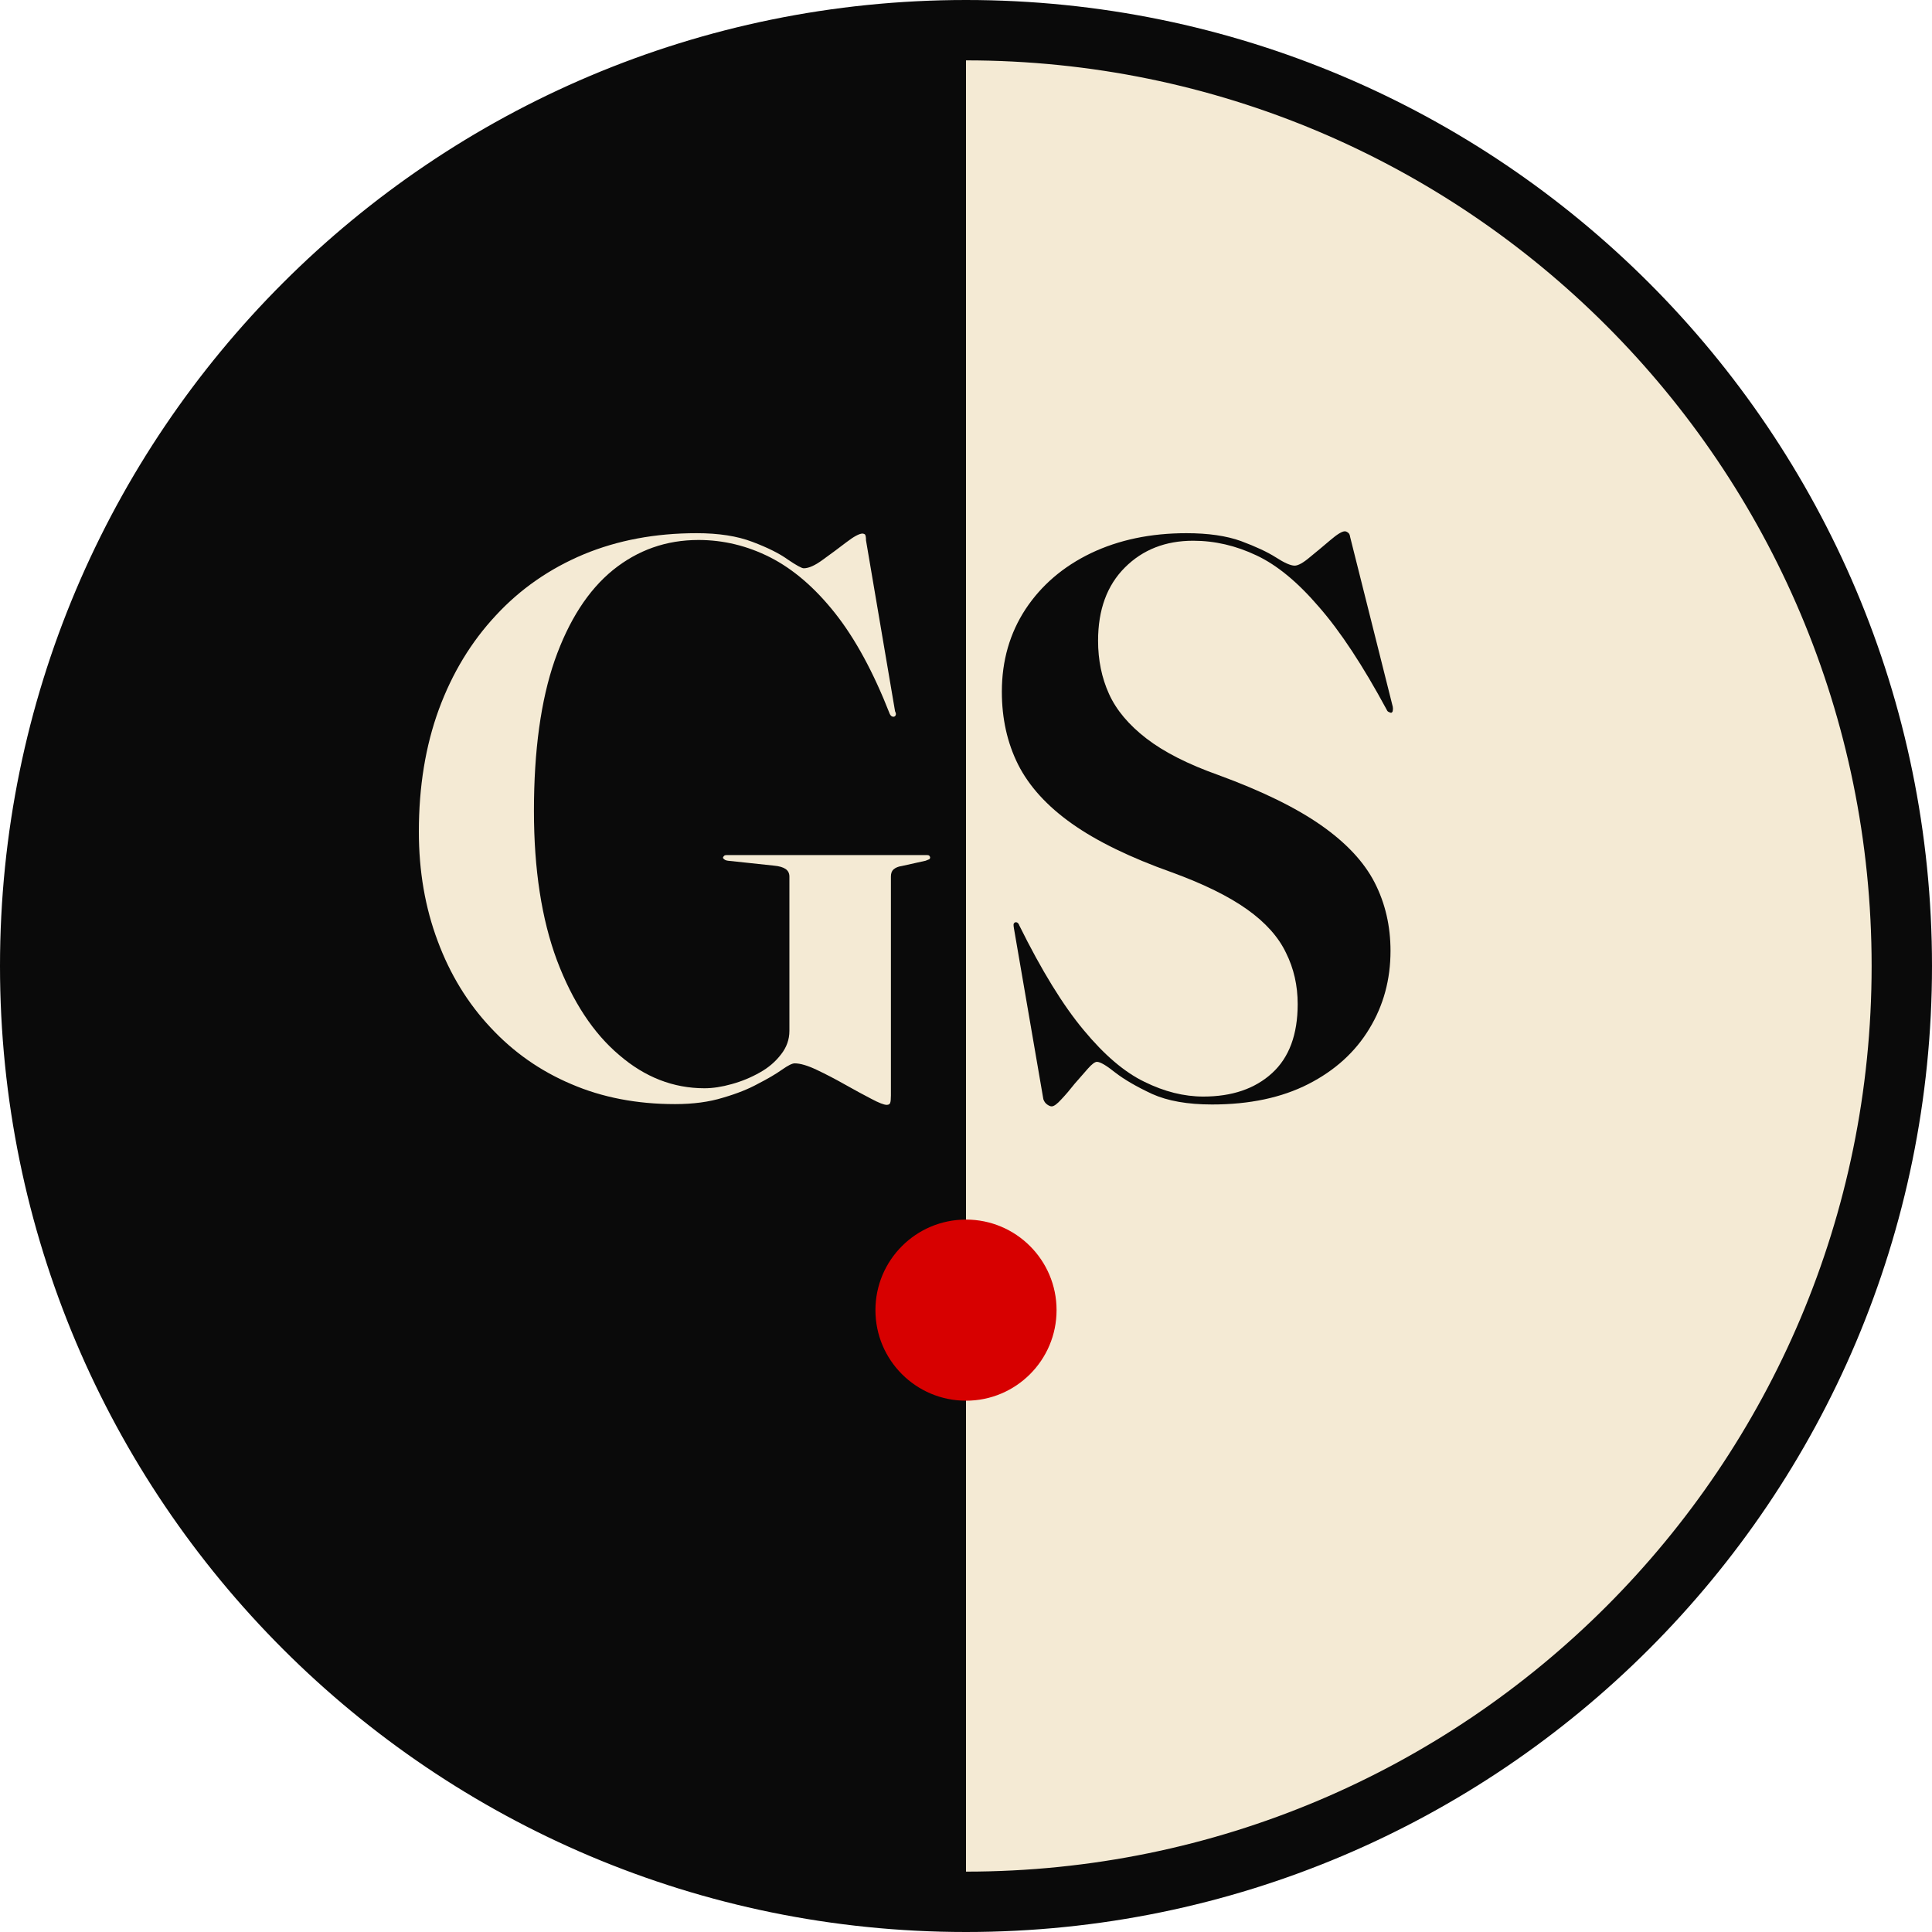
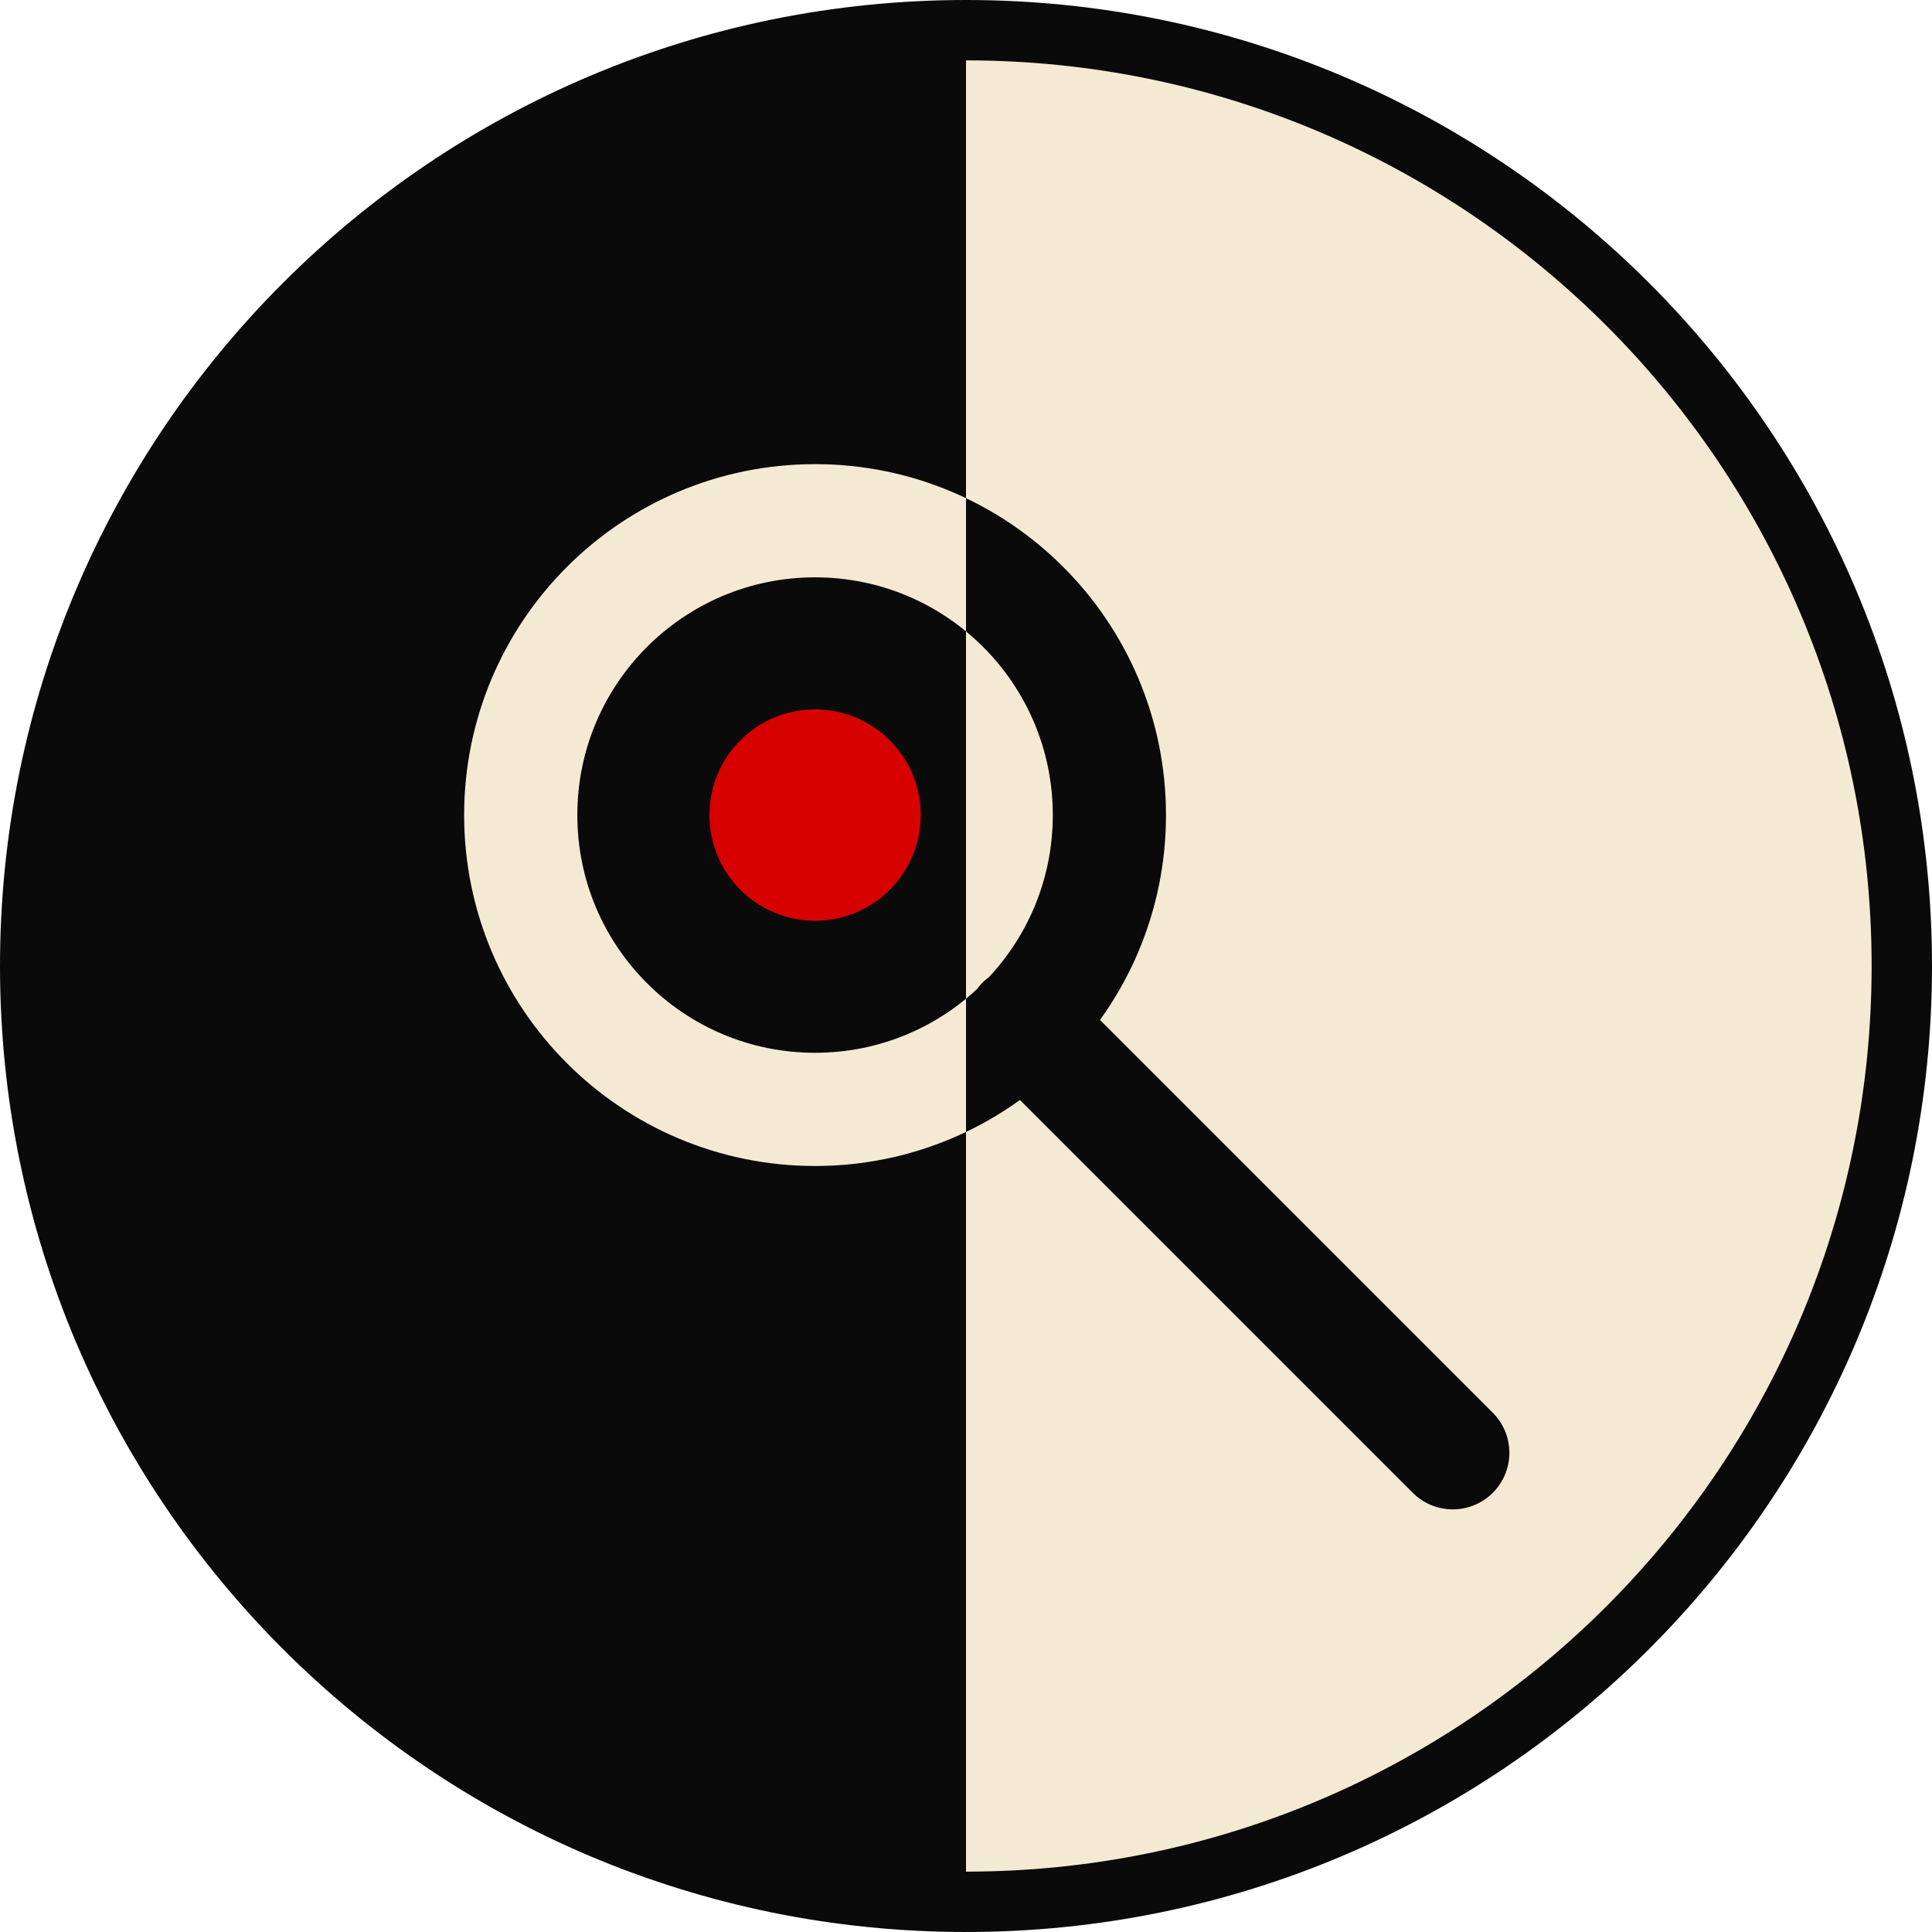
<svg xmlns="http://www.w3.org/2000/svg" viewBox="0 0 512 512" width="512" height="512" role="img" aria-label="Python Google Search logo">
  <path fill="#0a0a0a" d="M256 8a248 248 0 0 0 0 496Z" />
  <path fill="#f4ead4" d="M256 8a248 248 0 0 1 0 496Z" />
  <circle cx="256" cy="256" r="248" fill="none" stroke="#0a0a0a" stroke-width="16" />
  <defs>
    <clipPath id="vn-l">
      <rect x="0" y="0" width="256" height="512" />
    </clipPath>
    <clipPath id="vn-r">
      <rect x="256" y="0" width="256" height="512" />
    </clipPath>
  </defs>
-   <path fill="#f4ead4" clip-path="url(#vn-l)" d="M236.1 290.3Q236.1 291.8 235.9 292.3Q235.7 292.8 235 292.8Q233.9 292.8 230.9 291.2Q227.8 289.6 223.9 287.4Q220 285.2 216.4 283.5Q212.8 281.8 210.6 281.8Q209.6 281.8 207.2 283.5Q204.8 285.2 200.9 287.2Q197.1 289.3 191.6 290.9Q186.1 292.6 178.9 292.6Q163.7 292.6 151.4 287.3Q139.1 282.1 130 272.3Q120.9 262.6 116 249.4Q111 236.1 111 220.4Q111 202.5 116.3 188Q121.6 173.6 131.4 163.1Q141.1 152.6 154.7 146.9Q168.2 141.3 184.6 141.3Q193.4 141.3 199.4 143.6Q205.5 145.9 208.8 148.3Q212.2 150.6 213 150.6Q215 150.6 218.1 148.3Q221.3 146 224.3 143.7Q227.3 141.4 228.6 141.4Q228.8 141.4 229.2 141.6Q229.5 141.9 229.5 143.2L237.2 188.5Q237.5 189.1 237.4 189.4Q237.3 189.8 237 189.9Q236.8 190 236.5 189.9Q236.1 189.8 235.8 189.2Q229.3 172.6 221.3 162.5Q213.3 152.4 204.1 147.7Q195 143.1 185.1 143.1Q172.3 143.1 162.4 151.1Q152.6 159.1 147 175Q141.5 190.9 141.5 214.9Q141.5 238.1 147.6 254.5Q153.8 270.9 164.1 279.6Q174.3 288.4 186.7 288.4Q190 288.4 193.9 287.3Q197.9 286.2 201.4 284.2Q204.8 282.3 207 279.4Q209.2 276.6 209.2 273.2V232.3Q209.2 231 208.2 230.3Q207.2 229.6 205.1 229.4L192.9 228.1Q192.2 228 191.9 227.7Q191.6 227.5 191.6 227.3Q191.6 227.1 191.9 226.8Q192.1 226.6 192.6 226.6H245.7Q246.1 226.6 246.3 226.8Q246.5 227.1 246.5 227.2Q246.5 227.5 246.3 227.7Q246 227.8 245.3 228.1L239 229.5Q237.6 229.7 236.8 230.4Q236.1 231 236.1 232.3ZM321.2 292.7Q311.5 292.7 305.3 289.9Q299.1 287 295.5 284.2Q292 281.4 290.7 281.4Q289.9 281.4 288.3 283.2Q286.7 285 284.8 287.2Q283 289.5 281.3 291.3Q279.6 293.2 278.7 293.2Q278.2 293.2 277.5 292.7Q276.8 292.2 276.5 291.3L268.7 246Q268.6 245.4 268.6 245.1Q268.6 244.7 268.9 244.5Q269.2 244.3 269.6 244.5Q270 244.8 270.1 245.2Q279 263.2 287.2 273Q295.4 282.9 303.3 286.7Q311.2 290.6 318.9 290.6Q330.3 290.6 337.1 284.4Q343.9 278.2 343.9 266.1Q343.9 258.7 340.8 252.5Q337.8 246.2 330.5 241Q323.2 235.8 310.6 231.2Q294 225.3 284.1 218.3Q274.2 211.3 269.8 202.6Q265.5 194 265.5 183.3Q265.5 171 271.8 161.4Q278.1 151.9 289.1 146.6Q300.2 141.3 314.4 141.3Q323.1 141.3 328.9 143.4Q334.8 145.6 338.1 147.7Q341.5 149.9 343.1 149.9Q344.5 149.9 347.2 147.6Q349.9 145.4 352.6 143.1Q355.3 140.8 356.4 140.8Q356.8 140.8 357.3 141.2Q357.7 141.5 357.8 142.3L369.1 187.3Q369.2 187.9 369.1 188.3Q369.1 188.7 368.7 188.9Q368.4 188.9 368.1 188.7Q367.7 188.6 367.5 188.1Q358 170.5 349.5 160.8Q341.1 151 333 147.2Q324.8 143.3 316.2 143.3Q305.2 143.3 298.1 150.4Q291 157.5 291 169.8Q291 177.5 293.9 183.9Q296.8 190.3 303.8 195.7Q310.8 201.1 322.9 205.4Q340.1 211.7 350.1 218.7Q360.1 225.7 364.3 233.9Q368.5 242.1 368.5 252Q368.5 263.4 362.9 272.6Q357.3 281.9 346.7 287.3Q336.1 292.7 321.2 292.7Z" />
-   <path fill="#0a0a0a" clip-path="url(#vn-r)" d="M236.1 290.3Q236.1 291.8 235.9 292.3Q235.7 292.8 235 292.8Q233.9 292.8 230.9 291.2Q227.8 289.6 223.9 287.4Q220 285.2 216.4 283.5Q212.8 281.8 210.6 281.8Q209.6 281.8 207.2 283.5Q204.8 285.2 200.9 287.2Q197.1 289.3 191.6 290.9Q186.1 292.6 178.9 292.6Q163.7 292.6 151.4 287.3Q139.1 282.1 130 272.3Q120.9 262.6 116 249.4Q111 236.1 111 220.4Q111 202.5 116.3 188Q121.6 173.6 131.4 163.1Q141.1 152.6 154.7 146.9Q168.2 141.3 184.6 141.3Q193.4 141.3 199.4 143.6Q205.5 145.9 208.8 148.3Q212.2 150.6 213 150.6Q215 150.6 218.1 148.3Q221.3 146 224.3 143.7Q227.3 141.4 228.6 141.4Q228.8 141.4 229.2 141.6Q229.5 141.9 229.5 143.2L237.2 188.5Q237.5 189.1 237.4 189.4Q237.3 189.8 237 189.9Q236.8 190 236.5 189.9Q236.1 189.8 235.8 189.2Q229.3 172.6 221.3 162.5Q213.3 152.4 204.1 147.7Q195 143.1 185.1 143.1Q172.3 143.1 162.4 151.1Q152.6 159.1 147 175Q141.5 190.9 141.5 214.9Q141.5 238.1 147.6 254.5Q153.8 270.9 164.1 279.6Q174.3 288.4 186.7 288.4Q190 288.4 193.9 287.3Q197.9 286.2 201.4 284.2Q204.8 282.3 207 279.4Q209.2 276.6 209.2 273.2V232.3Q209.2 231 208.2 230.3Q207.2 229.6 205.1 229.4L192.9 228.1Q192.2 228 191.9 227.7Q191.6 227.5 191.6 227.3Q191.6 227.1 191.9 226.8Q192.1 226.6 192.6 226.6H245.7Q246.1 226.6 246.3 226.8Q246.5 227.1 246.5 227.2Q246.5 227.5 246.3 227.7Q246 227.8 245.3 228.1L239 229.5Q237.6 229.7 236.8 230.4Q236.1 231 236.1 232.3ZM321.2 292.7Q311.5 292.7 305.3 289.9Q299.1 287 295.5 284.2Q292 281.4 290.7 281.4Q289.9 281.4 288.3 283.2Q286.7 285 284.8 287.2Q283 289.5 281.3 291.3Q279.6 293.2 278.7 293.2Q278.2 293.2 277.5 292.7Q276.8 292.2 276.5 291.3L268.7 246Q268.6 245.4 268.6 245.1Q268.6 244.7 268.9 244.5Q269.2 244.3 269.6 244.5Q270 244.8 270.1 245.2Q279 263.2 287.2 273Q295.4 282.9 303.3 286.7Q311.2 290.6 318.9 290.6Q330.3 290.6 337.1 284.4Q343.9 278.2 343.9 266.1Q343.9 258.7 340.8 252.5Q337.8 246.2 330.5 241Q323.2 235.8 310.6 231.2Q294 225.3 284.1 218.3Q274.2 211.3 269.8 202.6Q265.5 194 265.5 183.3Q265.5 171 271.8 161.4Q278.1 151.9 289.1 146.6Q300.2 141.3 314.4 141.3Q323.1 141.3 328.9 143.4Q334.8 145.6 338.1 147.7Q341.5 149.9 343.1 149.9Q344.5 149.9 347.2 147.6Q349.9 145.4 352.6 143.1Q355.3 140.8 356.4 140.8Q356.8 140.8 357.3 141.2Q357.7 141.5 357.8 142.3L369.1 187.3Q369.2 187.9 369.1 188.3Q369.1 188.7 368.7 188.9Q368.4 188.9 368.1 188.7Q367.7 188.6 367.5 188.1Q358 170.5 349.5 160.8Q341.1 151 333 147.2Q324.8 143.3 316.2 143.3Q305.2 143.3 298.1 150.4Q291 157.5 291 169.8Q291 177.5 293.9 183.9Q296.8 190.3 303.8 195.7Q310.8 201.1 322.9 205.4Q340.1 211.7 350.1 218.7Q360.1 225.7 364.3 233.9Q368.5 242.1 368.5 252Q368.5 263.4 362.9 272.6Q357.3 281.9 346.7 287.3Q336.1 292.7 321.2 292.7Z" />
-   <circle cx="256" cy="347.2" r="24" fill="#d70000" />
+   <g clip-path="url(#vn-l)">
+     <path fill="none" stroke="#f4ead4" stroke-width="30" stroke-linecap="round" stroke-linejoin="round" d="M138 216a78 78 0 1 0 156 0a78 78 0 1 0 -156 0Z M271 271L385 385" />
+   </g>
+   <g clip-path="url(#vn-r)">
+     <path fill="none" stroke="#0a0a0a" stroke-width="30" stroke-linecap="round" stroke-linejoin="round" d="M138 216a78 78 0 1 0 156 0a78 78 0 1 0 -156 0Z M271 271L385 385" />
+   </g>
+   <circle cx="216" cy="216" r="28" fill="#d70000" />
</svg>
